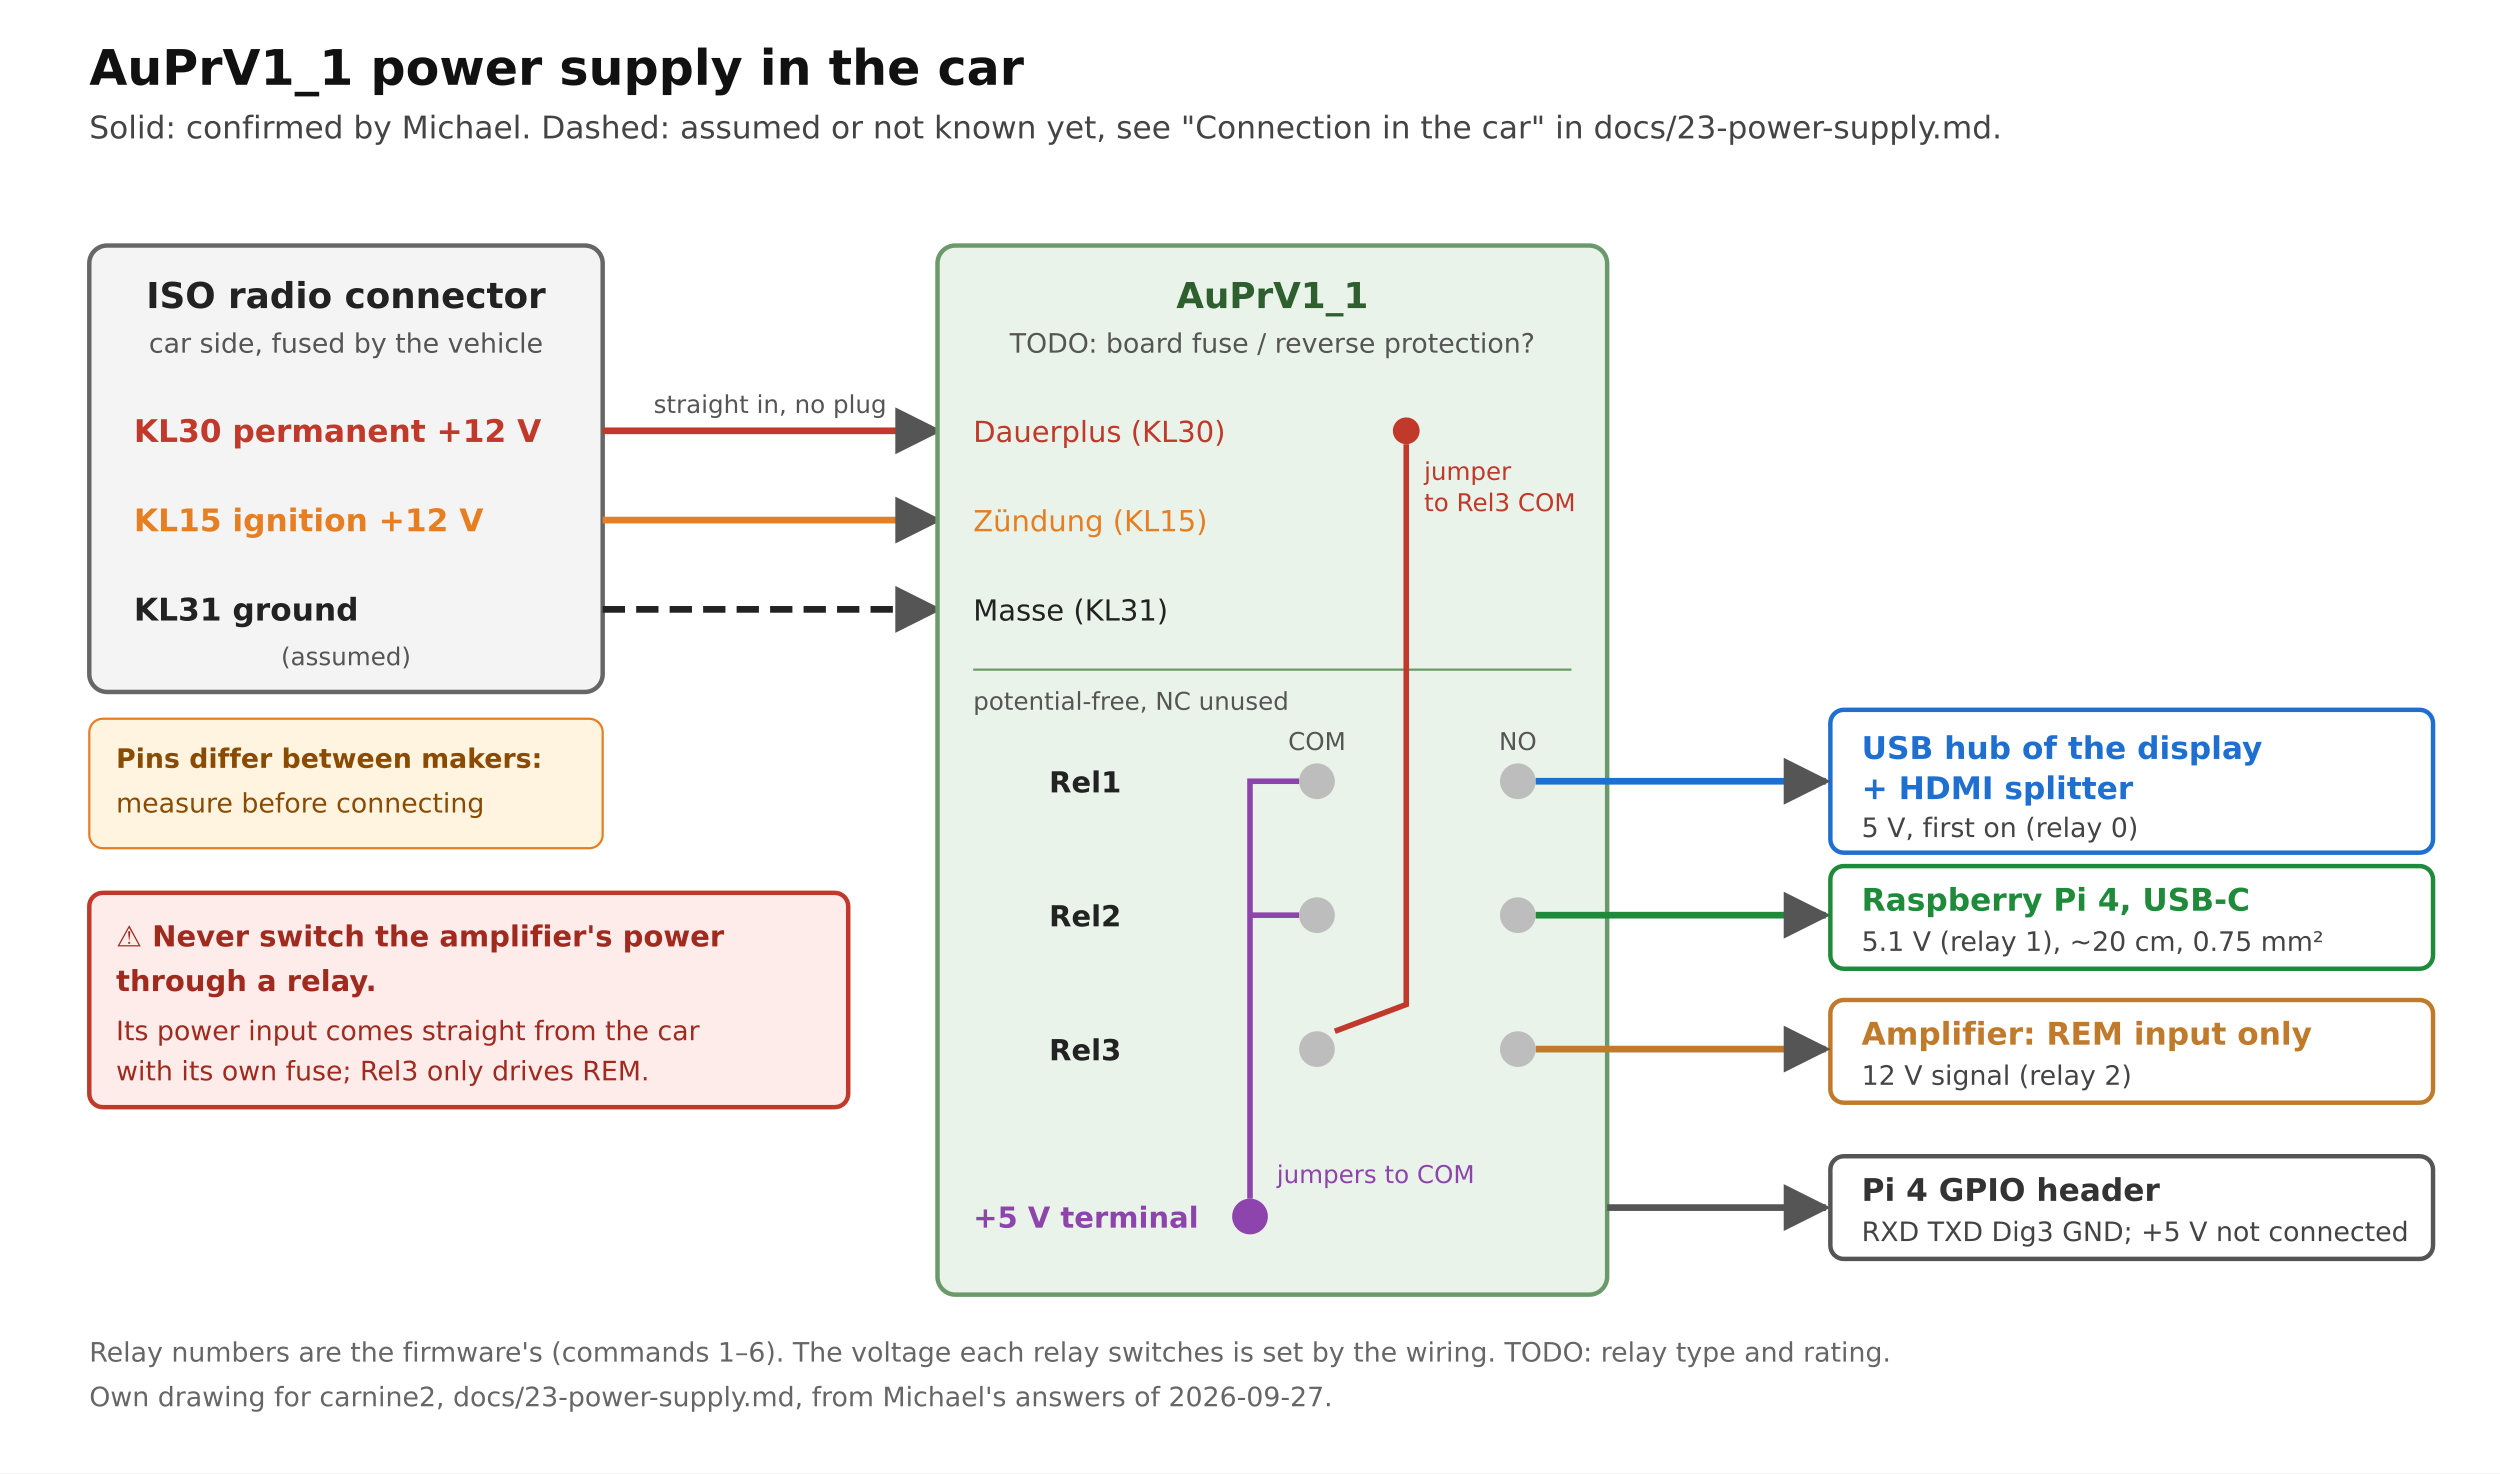
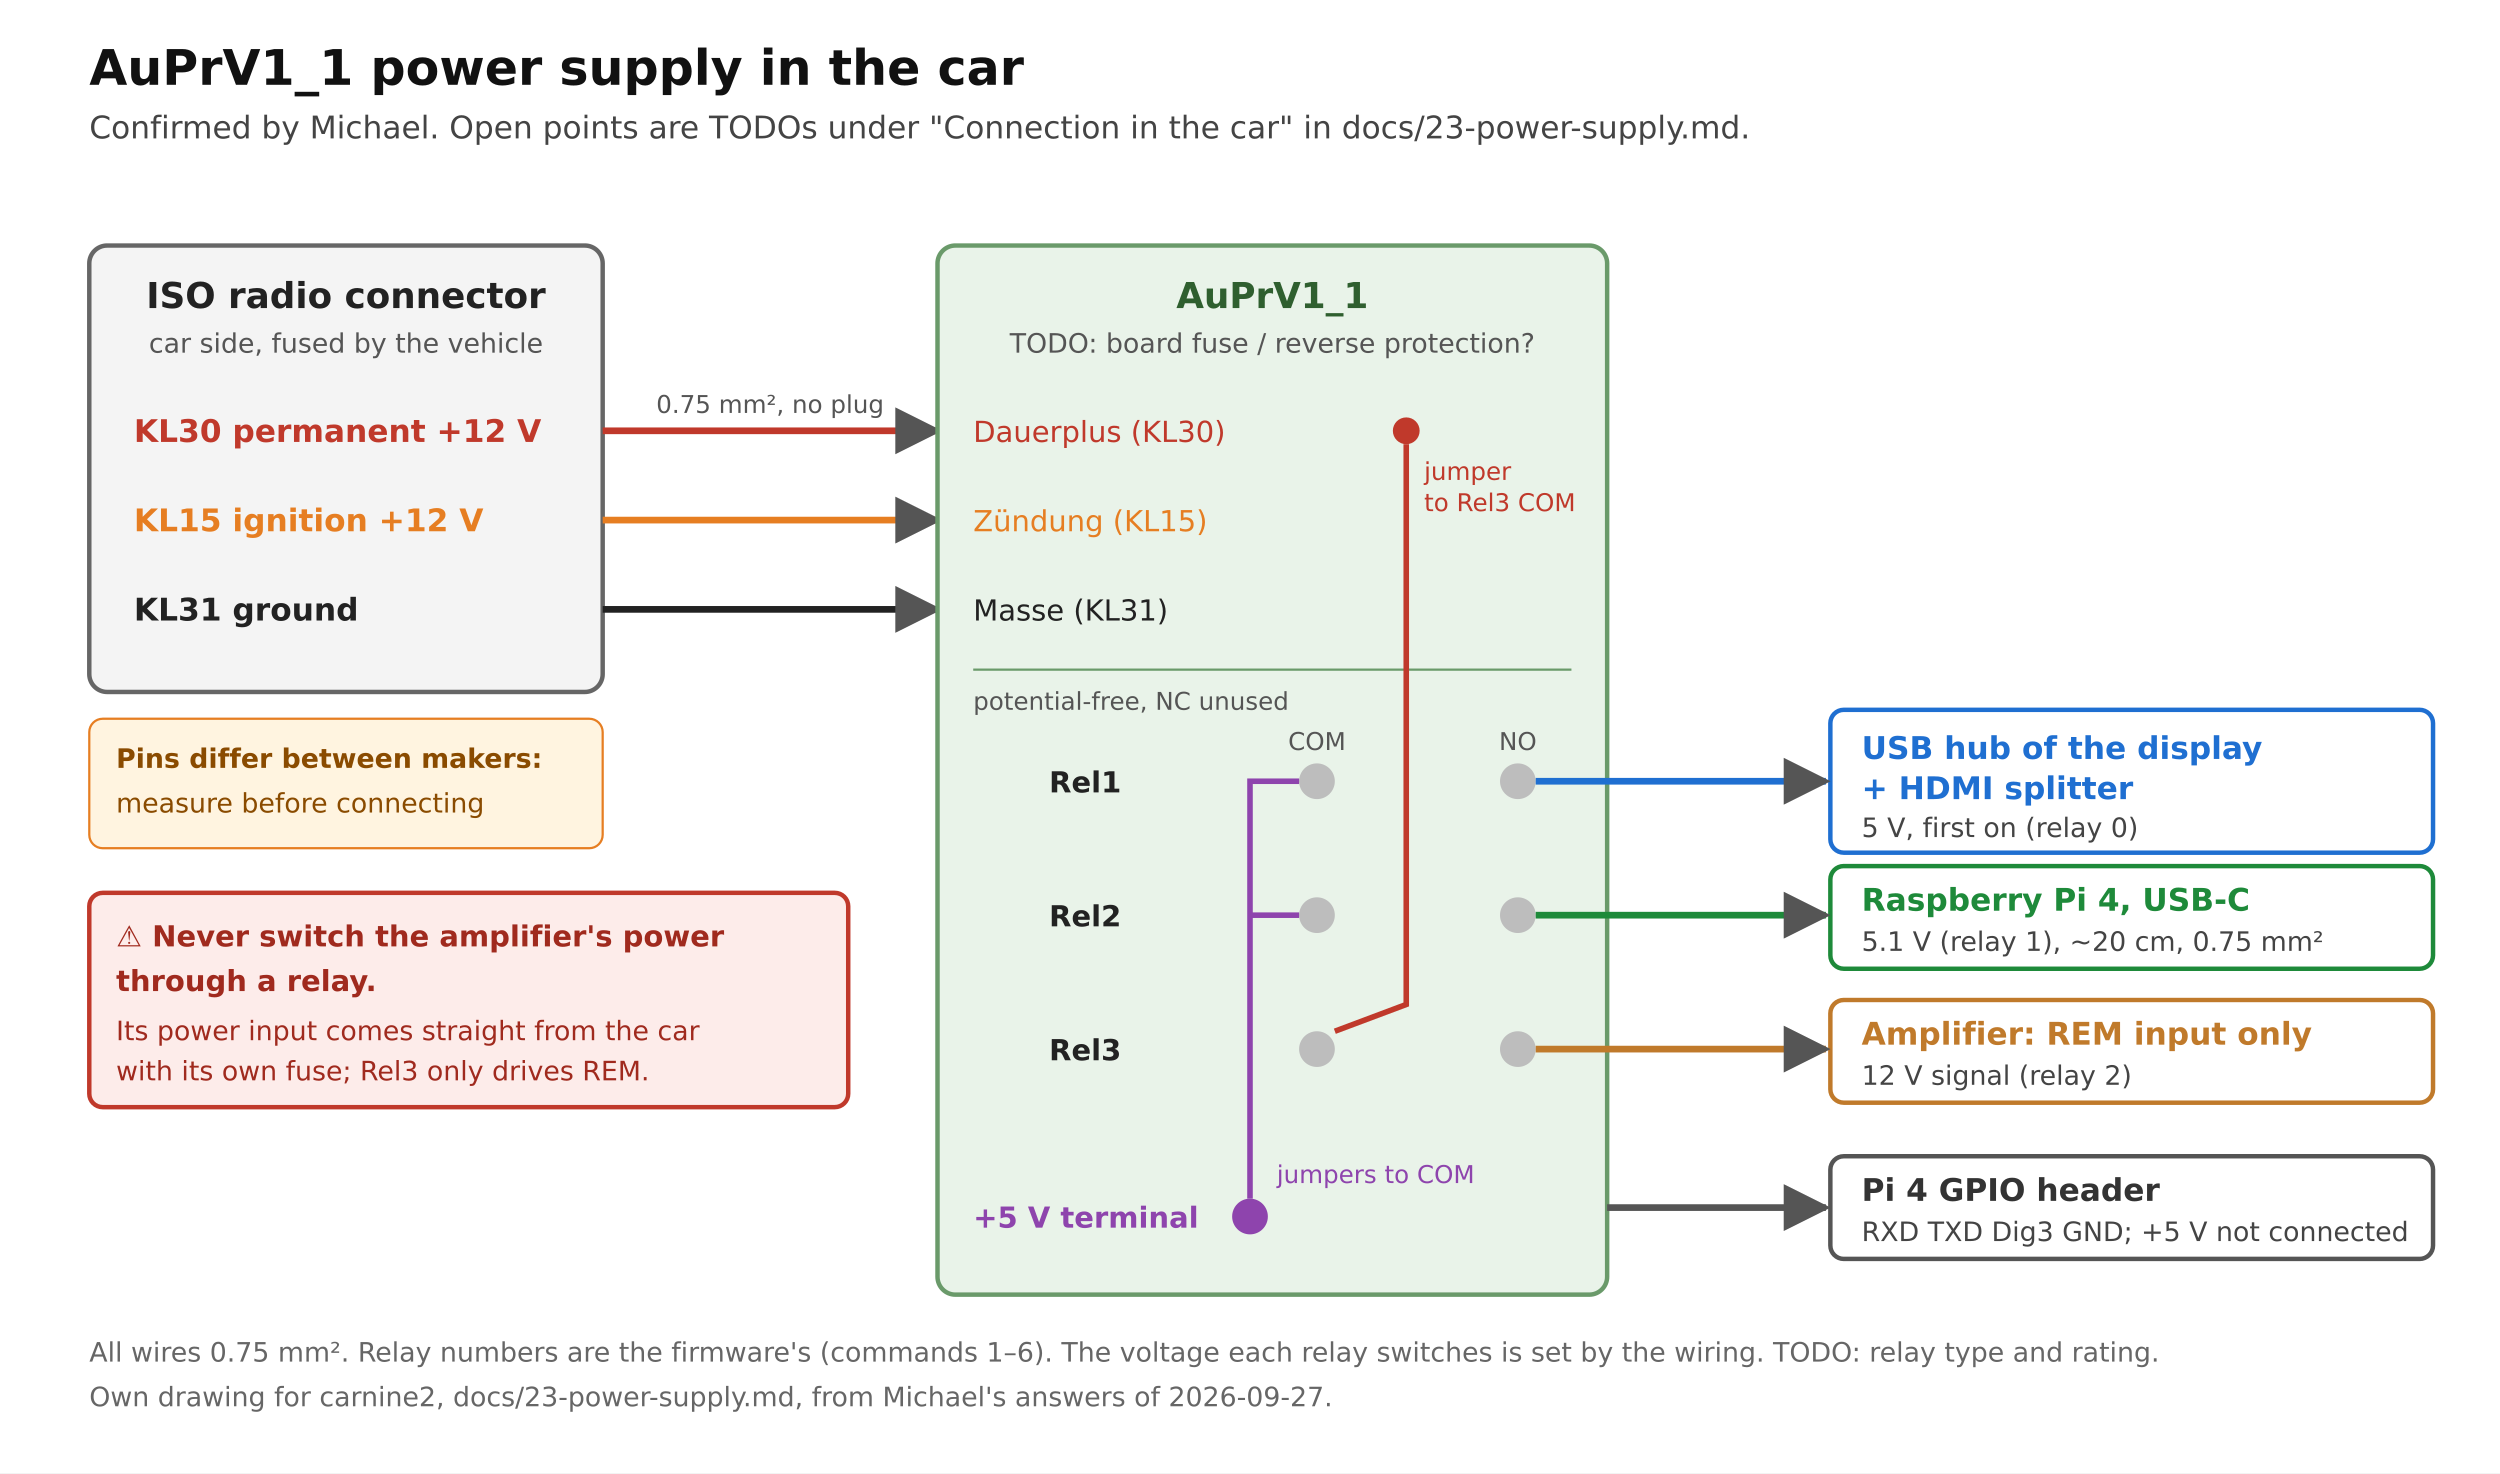
<svg xmlns="http://www.w3.org/2000/svg" width="1120" height="660" viewBox="0 0 1120 660" font-family="DejaVu Sans, Arial, sans-serif">
  <defs>
    <marker id="arr" viewBox="0 0 10 10" refX="9" refY="5" markerWidth="7" markerHeight="7" orient="auto">
      <path d="M0,0 L10,5 L0,10 z" fill="#555" />
    </marker>
  </defs>
  <rect width="1120" height="660" fill="#ffffff" />
  <text x="40" y="38" font-size="22" font-weight="bold" fill="#111">AuPrV1_1 power supply in the car</text>
-   <text x="40" y="62" font-size="14" fill="#444">Solid: confirmed by Michael. Dashed: assumed or not known yet, see "Connection in the car" in docs/23-power-supply.md.</text>
+   <text x="40" y="62" font-size="14" fill="#444">Confirmed by Michael. Open points are TODOs under "Connection in the car" in docs/23-power-supply.md.</text>
  <rect x="40" y="110" width="230" height="200" rx="8" fill="#f4f4f4" stroke="#666" stroke-width="2" />
  <text x="155" y="138" font-size="16" font-weight="bold" text-anchor="middle" fill="#222">ISO radio connector</text>
  <text x="155" y="158" font-size="12" text-anchor="middle" fill="#555">car side, fused by the vehicle</text>
  <text x="60" y="198" font-size="14" fill="#c0392b" font-weight="bold">KL30 permanent +12 V</text>
  <text x="60" y="238" font-size="14" fill="#e67e22" font-weight="bold">KL15 ignition +12 V</text>
  <text x="60" y="278" font-size="14" fill="#222" font-weight="bold">KL31 ground</text>
-   <text x="155" y="298" font-size="11" text-anchor="middle" fill="#555">(assumed)</text>
  <rect x="40" y="322" width="230" height="58" rx="6" fill="#fff4e0" stroke="#e67e22" />
  <text x="52" y="344" font-size="12" fill="#8a4b00" font-weight="bold">Pins differ between makers:</text>
  <text x="52" y="364" font-size="12" fill="#8a4b00">measure before connecting</text>
-   <text x="345" y="185" font-size="11" text-anchor="middle" fill="#555">straight in, no plug</text>
+   <text x="345" y="185" font-size="11" text-anchor="middle" fill="#555">0.75 mm², no plug</text>
  <path d="M270,193 L420,193" stroke="#c0392b" stroke-width="3" marker-end="url(#arr)" />
  <path d="M270,233 L420,233" stroke="#e67e22" stroke-width="3" marker-end="url(#arr)" />
-   <path d="M270,273 L420,273" stroke="#222" stroke-width="3" stroke-dasharray="10 5" marker-end="url(#arr)" />
+   <path d="M270,273 L420,273" stroke="#222" stroke-width="3" marker-end="url(#arr)" />
  <rect x="420" y="110" width="300" height="470" rx="8" fill="#e9f3e9" stroke="#6a9a6a" stroke-width="2" />
  <text x="570" y="138" font-size="16" font-weight="bold" text-anchor="middle" fill="#2f5f2f">AuPrV1_1</text>
  <text x="570" y="158" font-size="12" text-anchor="middle" fill="#555">TODO: board fuse / reverse protection?</text>
  <text x="436" y="198" font-size="13" fill="#c0392b">Dauerplus (KL30)</text>
  <text x="436" y="238" font-size="13" fill="#e67e22">Zündung (KL15)</text>
  <text x="436" y="278" font-size="13" fill="#222">Masse (KL31)</text>
  <line x1="436" y1="300" x2="704" y2="300" stroke="#6a9a6a" />
  <text x="436" y="318" font-size="11" fill="#555">potential-free, NC unused</text>
  <g font-size="13" font-weight="bold" fill="#222">
    <text x="470" y="355">Rel1</text>
    <text x="470" y="415">Rel2</text>
    <text x="470" y="475">Rel3</text>
  </g>
  <g font-size="11" fill="#555" text-anchor="middle">
    <text x="590" y="336">COM</text>
    <text x="680" y="336">NO</text>
  </g>
  <circle cx="590" cy="350" r="8" fill="#bdbdbd" />
  <circle cx="680" cy="350" r="8" fill="#bdbdbd" />
  <circle cx="590" cy="410" r="8" fill="#bdbdbd" />
  <circle cx="680" cy="410" r="8" fill="#bdbdbd" />
  <circle cx="590" cy="470" r="8" fill="#bdbdbd" />
  <circle cx="680" cy="470" r="8" fill="#bdbdbd" />
  <text x="436" y="550" font-size="13" font-weight="bold" fill="#8e44ad">+5 V terminal</text>
  <circle cx="560" cy="545" r="8" fill="#8e44ad" />
  <path d="M560,537 L560,350 L582,350" stroke="#8e44ad" stroke-width="2.5" fill="none" />
  <path d="M560,410 L582,410" stroke="#8e44ad" stroke-width="2.5" fill="none" />
  <text x="572" y="530" font-size="11" fill="#8e44ad">jumpers to COM</text>
  <circle cx="630" cy="193" r="6" fill="#c0392b" />
  <path d="M630,199 L630,450 L598,462" stroke="#c0392b" stroke-width="2.5" fill="none" />
  <text x="638" y="215" font-size="11" fill="#c0392b">jumper</text>
  <text x="638" y="229" font-size="11" fill="#c0392b">to Rel3 COM</text>
  <rect x="40" y="400" width="340" height="96" rx="6" fill="#fdecea" stroke="#c0392b" stroke-width="2" />
  <text x="52" y="424" font-size="13" font-weight="bold" fill="#a02a1e">⚠ Never switch the amplifier's power</text>
  <text x="52" y="444" font-size="13" font-weight="bold" fill="#a02a1e">through a relay.</text>
  <text x="52" y="466" font-size="12" fill="#a02a1e">Its power input comes straight from the car</text>
  <text x="52" y="484" font-size="12" fill="#a02a1e">with its own fuse; Rel3 only drives REM.</text>
  <rect x="820" y="318" width="270" height="64" rx="6" fill="#fff" stroke="#1f6fd1" stroke-width="2" />
  <text x="834" y="340" font-size="14" font-weight="bold" fill="#1f6fd1">USB hub of the display</text>
  <text x="834" y="358" font-size="14" font-weight="bold" fill="#1f6fd1">+ HDMI splitter</text>
  <text x="834" y="375" font-size="12" fill="#444">5 V, first on (relay 0)</text>
  <path d="M688,350 L818,350" stroke="#1f6fd1" stroke-width="3" marker-end="url(#arr)" />
  <rect x="820" y="388" width="270" height="46" rx="6" fill="#fff" stroke="#1e8a3a" stroke-width="2" />
  <text x="834" y="408" font-size="14" font-weight="bold" fill="#1e8a3a">Raspberry Pi 4, USB-C</text>
  <text x="834" y="426" font-size="12" fill="#444">5.1 V (relay 1), ~20 cm, 0.75 mm²</text>
  <path d="M688,410 L818,410" stroke="#1e8a3a" stroke-width="3" marker-end="url(#arr)" />
  <rect x="820" y="448" width="270" height="46" rx="6" fill="#fff" stroke="#c07a2b" stroke-width="2" />
  <text x="834" y="468" font-size="14" font-weight="bold" fill="#c07a2b">Amplifier: REM input only</text>
  <text x="834" y="486" font-size="12" fill="#444">12 V signal (relay 2)</text>
  <path d="M688,470 L818,470" stroke="#c07a2b" stroke-width="3" marker-end="url(#arr)" />
  <rect x="820" y="518" width="270" height="46" rx="6" fill="#fff" stroke="#555" stroke-width="2" />
  <text x="834" y="538" font-size="14" font-weight="bold" fill="#333">Pi 4 GPIO header</text>
  <text x="834" y="556" font-size="12" fill="#444">RXD TXD Dig3 GND; +5 V not connected</text>
  <path d="M720,541 L818,541" stroke="#555" stroke-width="3" marker-end="url(#arr)" />
-   <text x="40" y="610" font-size="12" fill="#666">Relay numbers are the firmware's (commands 1–6). The voltage each relay switches is set by the wiring. TODO: relay type and rating.</text>
+   <text x="40" y="610" font-size="12" fill="#666">All wires 0.75 mm². Relay numbers are the firmware's (commands 1–6). The voltage each relay switches is set by the wiring. TODO: relay type and rating.</text>
  <text x="40" y="630" font-size="12" fill="#666">Own drawing for carnine2, docs/23-power-supply.md, from Michael's answers of 2026-09-27.</text>
</svg>
